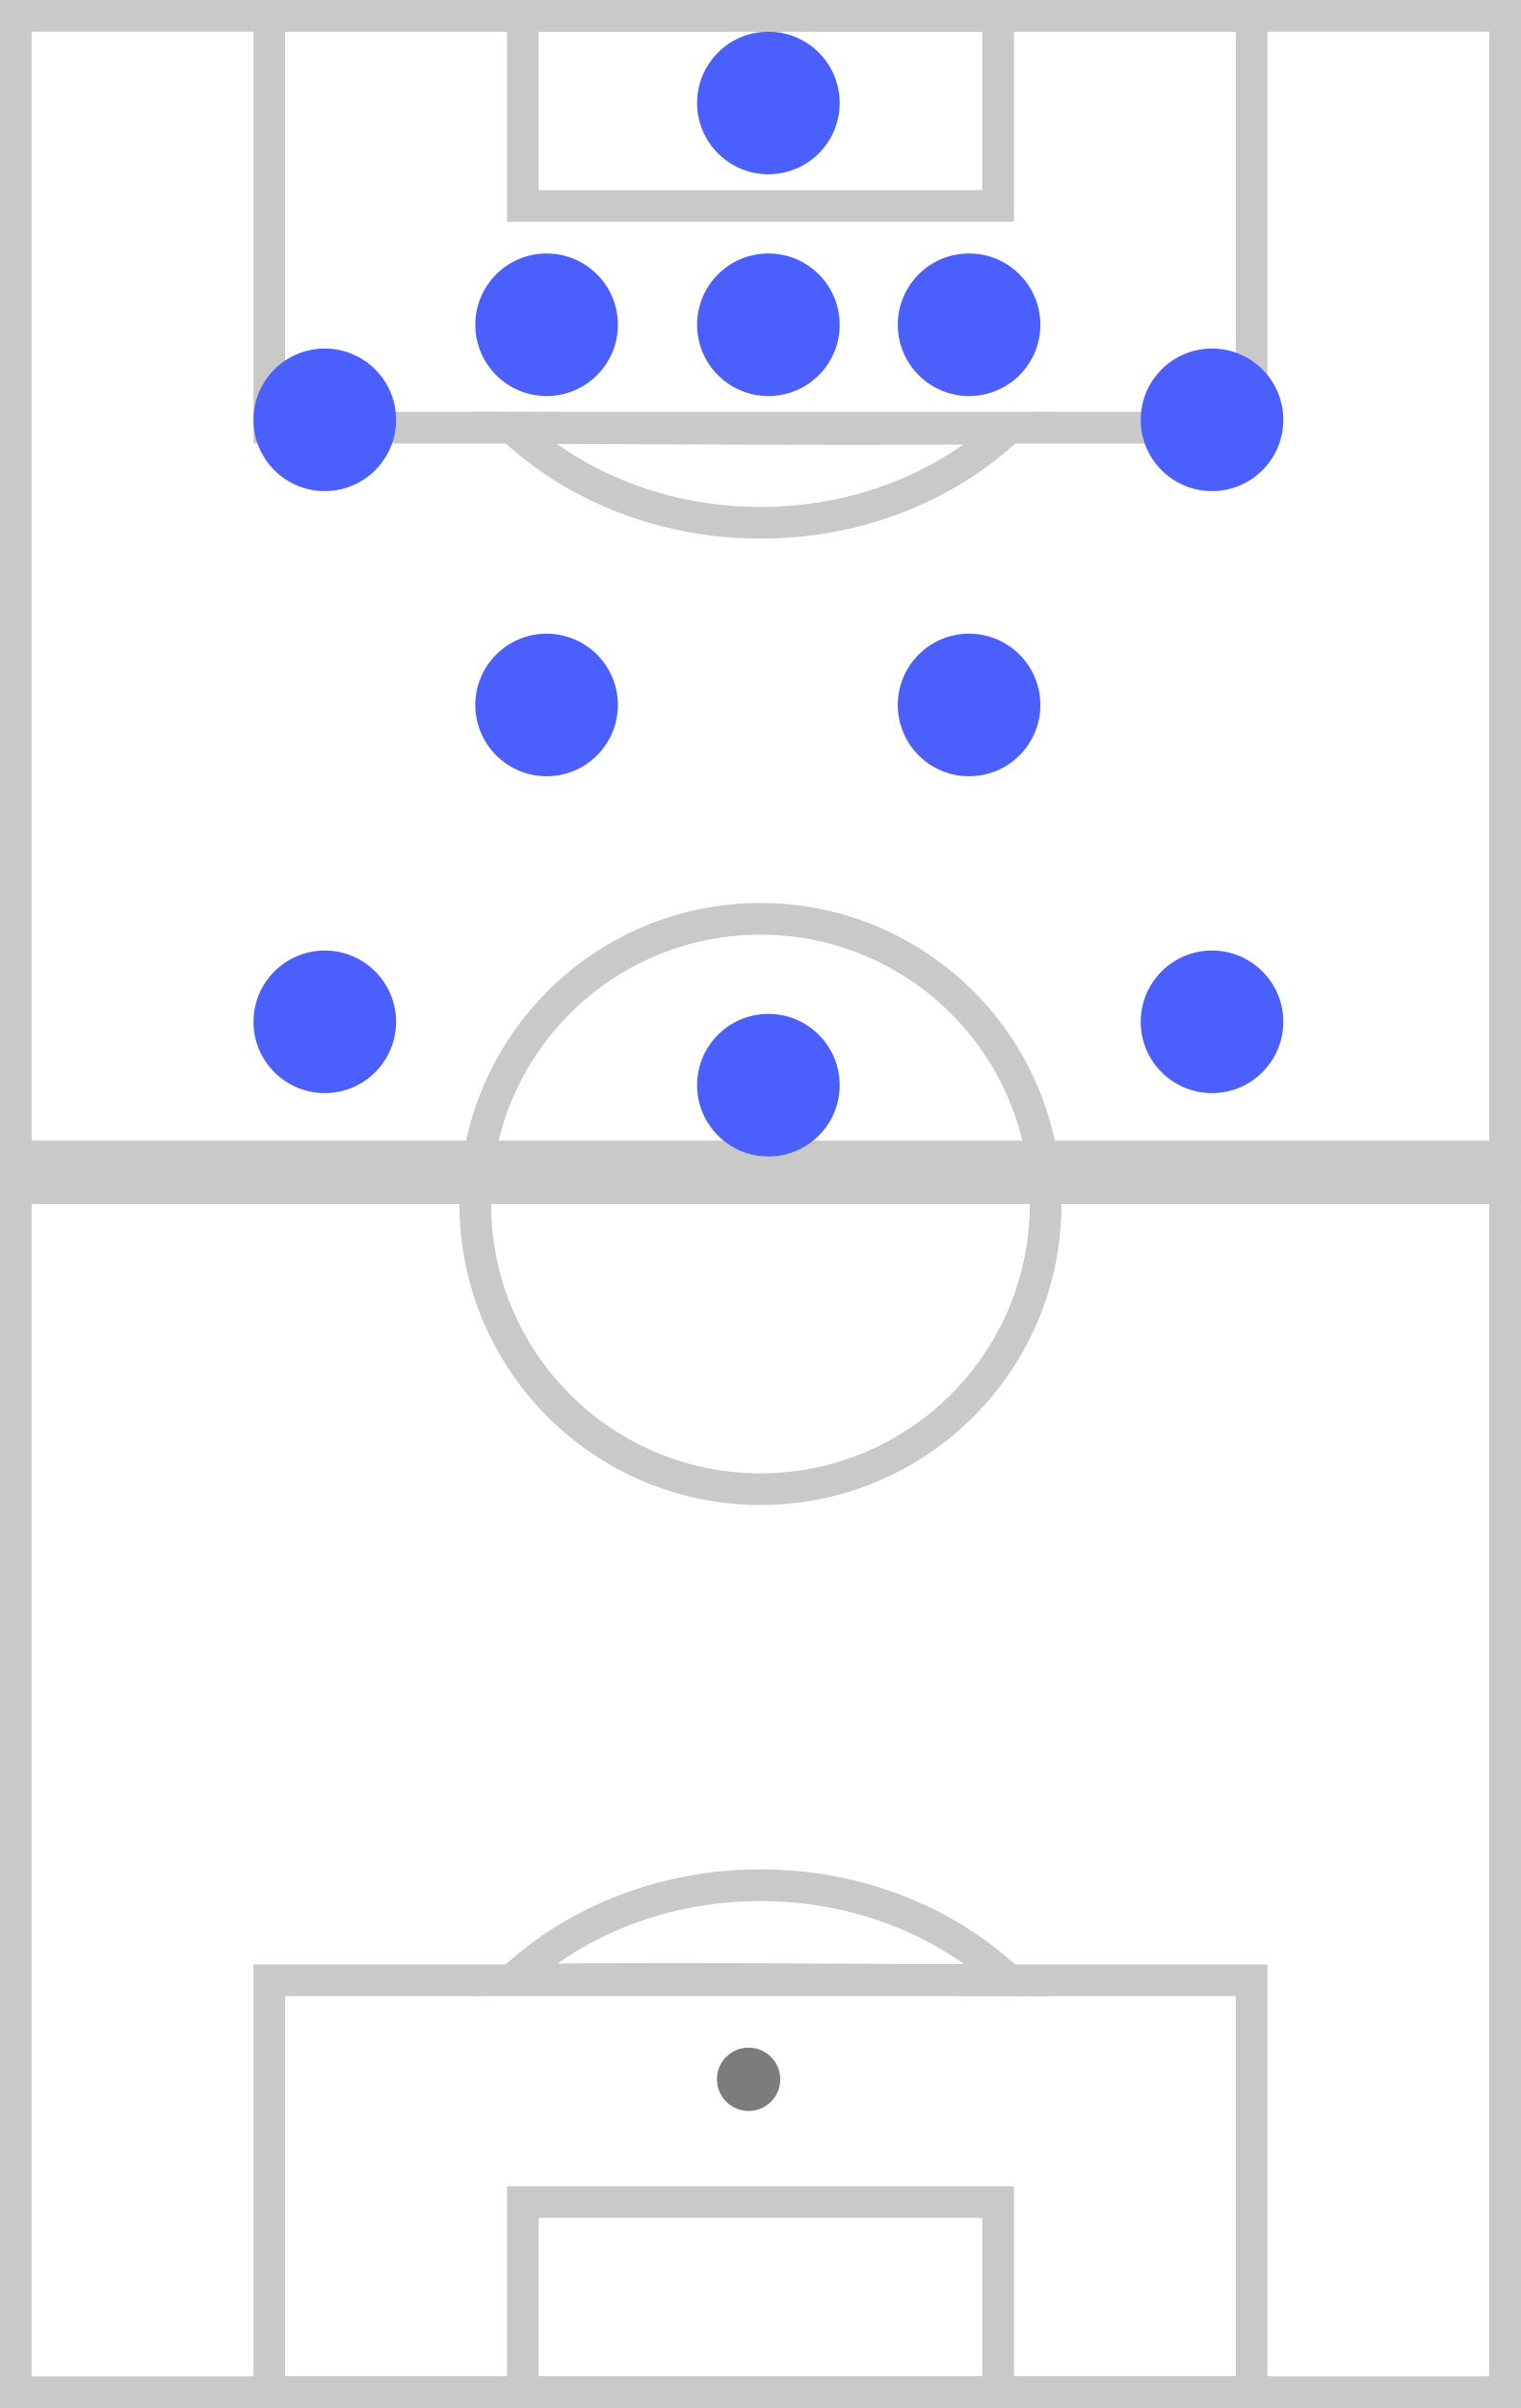
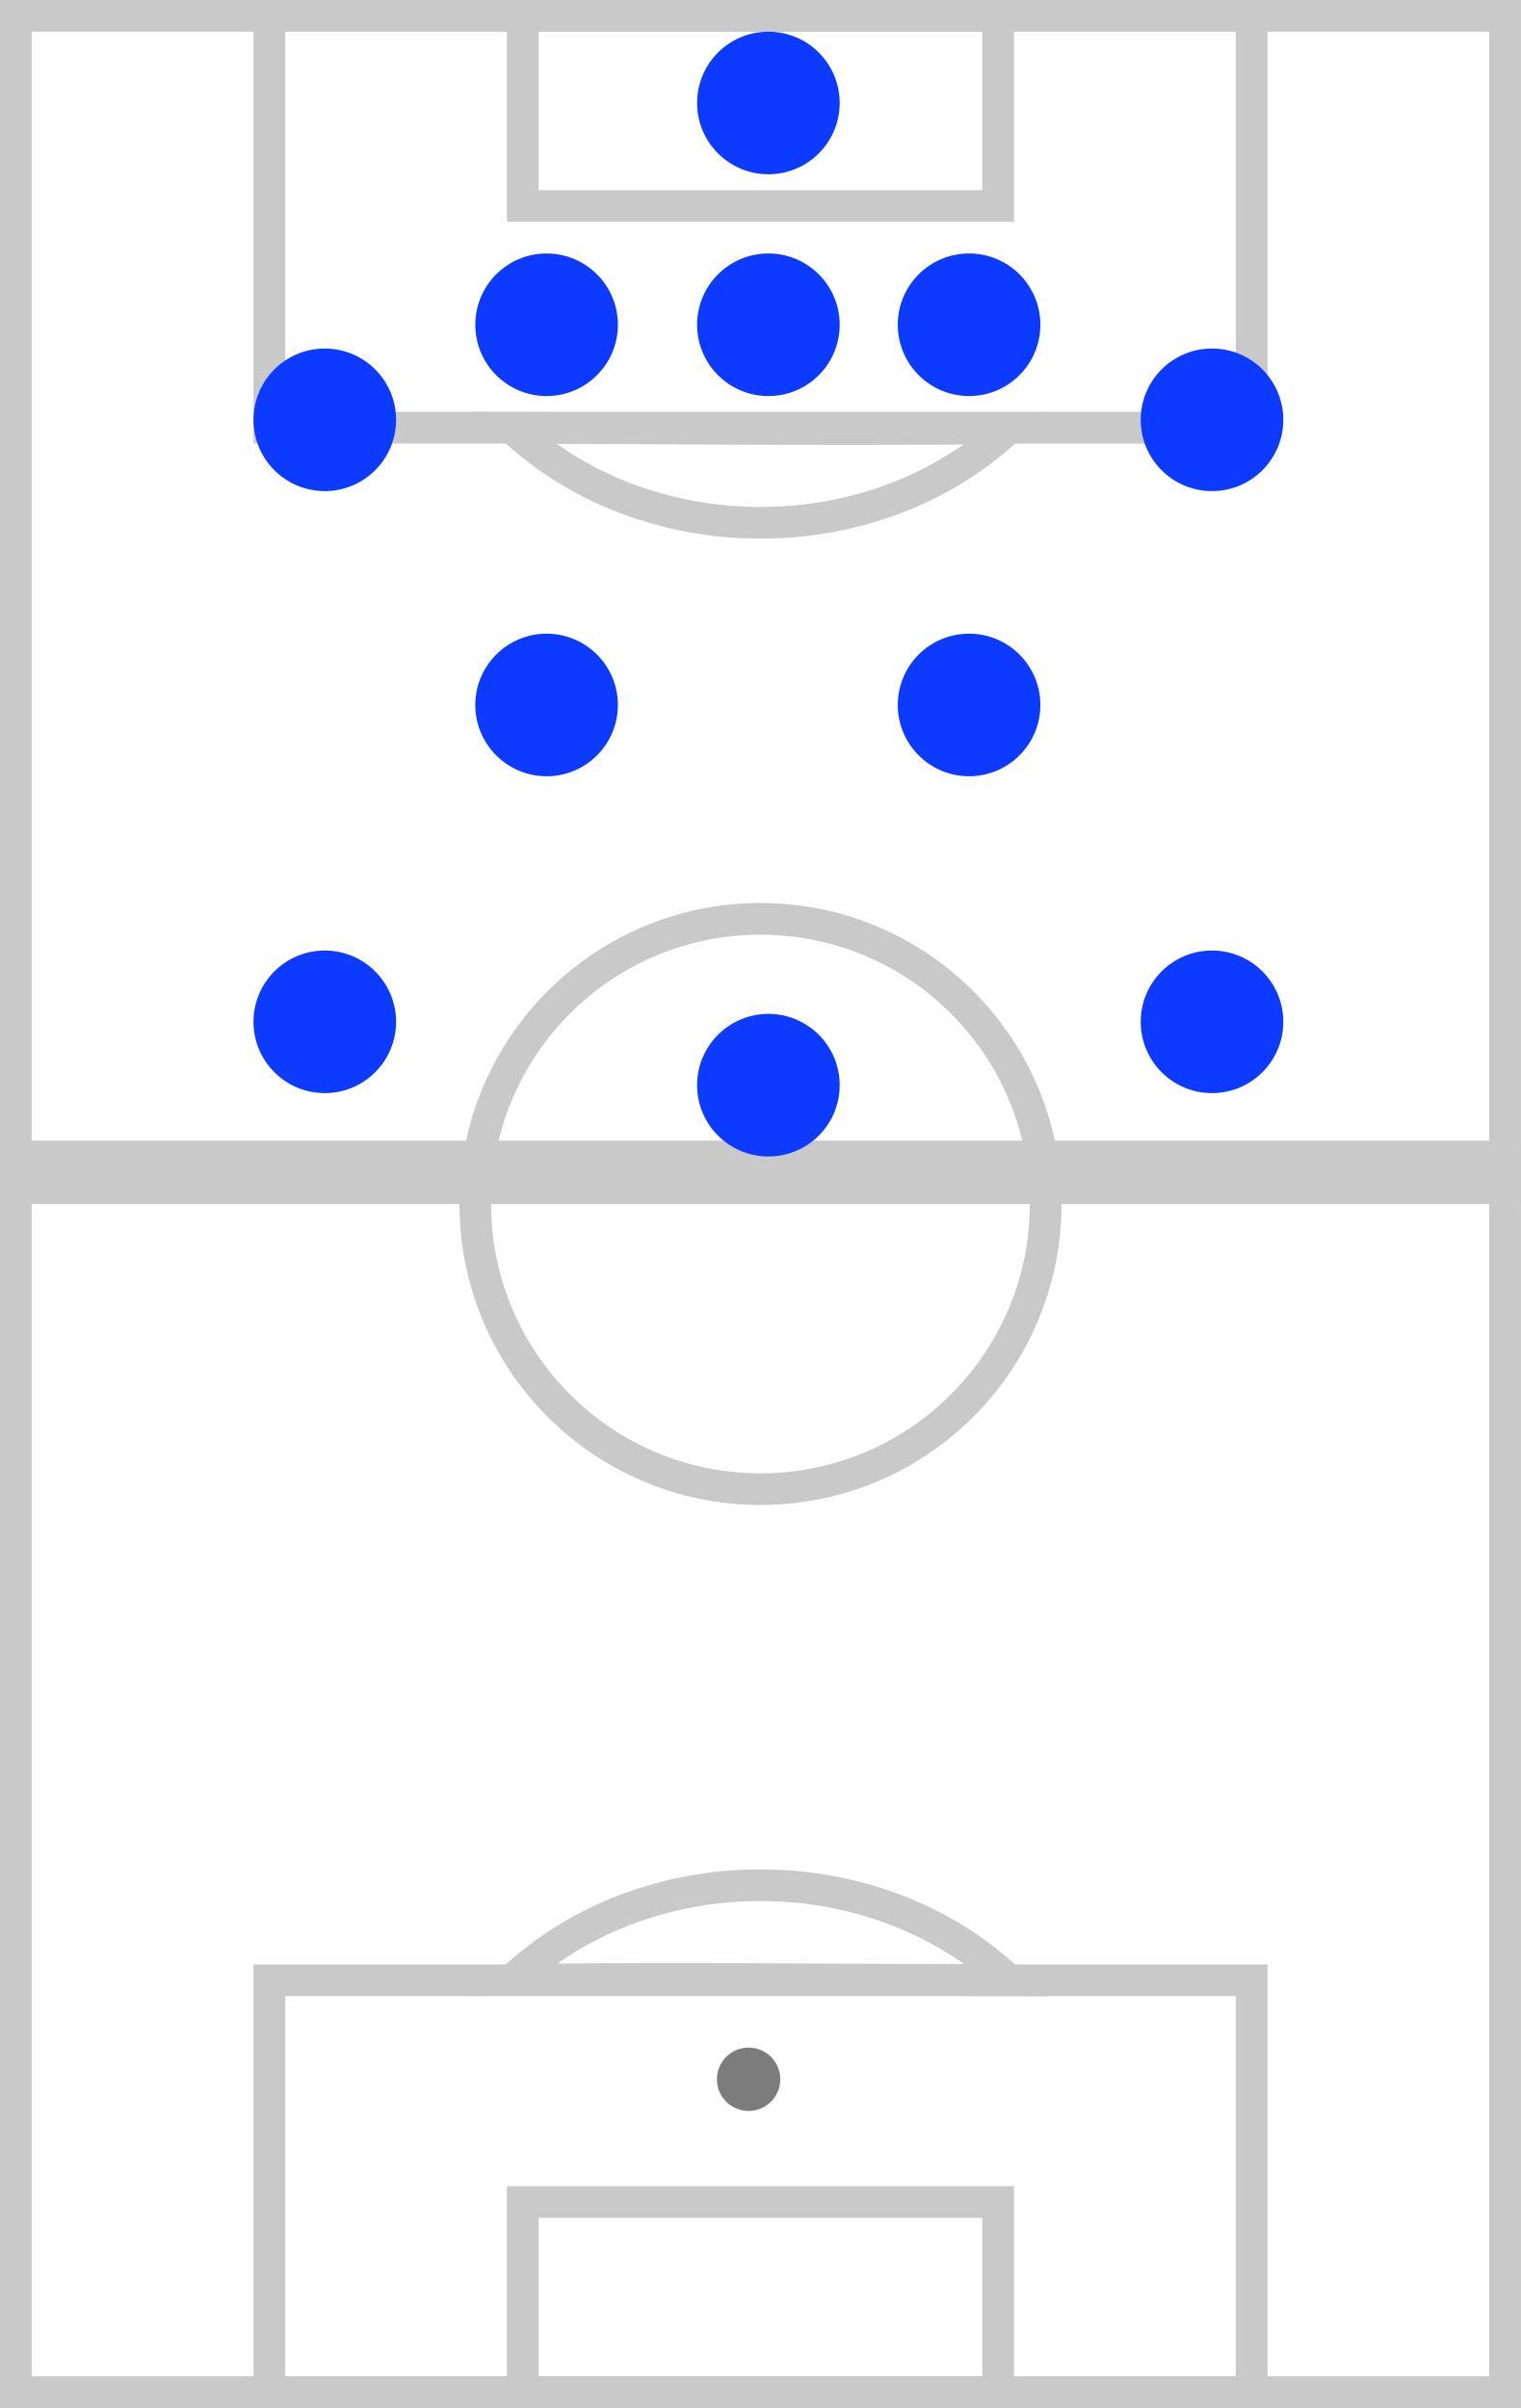
<svg xmlns="http://www.w3.org/2000/svg" width="48px" height="76px" viewBox="0 0 48 76" version="1.1">
  <g id="Card-Specifications" stroke="none" stroke-width="1" fill="none" fill-rule="evenodd">
    <g id="CARD-SPECS-–-Brackets-Desktop-(2-of-2)" transform="translate(-1638, -413)">
      <g id="Group-42" transform="translate(1638, 413)">
        <g id="Group-21-Copy-42" transform="translate(24, 38) rotate(-180) translate(-24, -38) ">
          <rect id="Rectangle" stroke="#C9C9C9" fill="#FFFFFF" x="0.5" y="0.5" width="47" height="75" />
          <rect id="Rectangle" stroke="#C9C9C9" fill="#D8D8D8" x="0.5" y="38.5" width="47" height="1" />
          <g id="Group-18" transform="translate(8, 0)">
            <path d="M23.823,13.519 C20.719,13.549 18.038,13.549 14.322,13.531 C13.852,13.528 13.451,13.526 12.575,13.521 C10.626,13.511 9.388,13.505 8.164,13.502 C10.17,15.391 12.98,16.5 16.003,16.5 C19.016,16.5 21.818,15.397 23.823,13.519 Z" id="Combined-Shape" stroke="#C9C9C9" />
            <rect id="Rectangle" stroke="#C9C9C9" x="0.5" y="0.5" width="31" height="13" />
            <rect id="Rectangle-Copy-99" stroke="#C9C9C9" x="8.5" y="0.5" width="15" height="6" />
            <circle id="Oval" fill="#7C7C7C" cx="16.375" cy="10.375" r="1" />
          </g>
          <g id="Group-18-Copy" transform="translate(24, 67.5) rotate(-180) translate(-24, -67.5) translate(8, 59)">
            <path d="M23.823,13.519 C20.719,13.549 18.038,13.549 14.322,13.531 C13.852,13.528 13.451,13.526 12.575,13.521 C10.626,13.511 9.388,13.505 8.164,13.502 C10.17,15.391 12.98,16.5 16.003,16.5 C19.016,16.5 21.818,15.397 23.823,13.519 Z" id="Combined-Shape" stroke="#C9C9C9" />
            <rect id="Rectangle" stroke="#C9C9C9" x="0.5" y="0.5" width="31" height="13" />
            <rect id="Rectangle-Copy-99" stroke="#C9C9C9" x="8.5" y="0.5" width="15" height="6" />
            <circle id="Oval" fill="#7C7C7C" cx="16.375" cy="9.375" r="1" />
          </g>
          <circle id="Oval" stroke="#C9C9C9" cx="24" cy="38" r="9" />
        </g>
-         <g id="Group-13-Copy-49" transform="translate(24.5, 19) rotate(-360) translate(-24.5, -19) translate(8, 1)" fill="#4B5FFC">
+         <g id="Group-13-Copy-49" transform="translate(24.5, 19) rotate(-360) translate(-24.5, -19) translate(8, 1)" fill="#0d3aff">
          <circle id="Oval-Copy-18" transform="translate(2.25, 12.25) rotate(-270) translate(-2.25, -12.25) " cx="2.25" cy="12.25" r="2.25" />
          <circle id="Oval-Copy-26" transform="translate(2.25, 31.25) rotate(-270) translate(-2.25, -31.25) " cx="2.25" cy="31.25" r="2.25" />
          <circle id="Oval-Copy-22" transform="translate(16.25, 33.25) rotate(-270) translate(-16.25, -33.25) " cx="16.25" cy="33.25" r="2.25" />
          <circle id="Oval-Copy-19" transform="translate(9.25, 9.25) rotate(-270) translate(-9.25, -9.25) " cx="9.25" cy="9.25" r="2.25" />
          <circle id="Oval-Copy-33" transform="translate(9.25, 21.25) rotate(-270) translate(-9.25, -21.25) " cx="9.25" cy="21.25" r="2.25" />
          <circle id="Oval-Copy-20" transform="translate(22.58333, 9.25) rotate(-270) translate(-22.58333, -9.25) " cx="22.583" cy="9.25" r="2.25" />
          <circle id="Oval-Copy-34" transform="translate(22.58333, 21.25) rotate(-270) translate(-22.58333, -21.25) " cx="22.583" cy="21.25" r="2.25" />
          <circle id="Oval-Copy-24" transform="translate(16.25, 9.25) rotate(-270) translate(-16.25, -9.25) " cx="16.25" cy="9.25" r="2.25" />
          <circle id="Oval-Copy-21" transform="translate(30.25, 12.25) rotate(-270) translate(-30.25, -12.25) " cx="30.25" cy="12.25" r="2.25" />
          <circle id="Oval-Copy-35" transform="translate(30.25, 31.25) rotate(-270) translate(-30.25, -31.25) " cx="30.25" cy="31.25" r="2.25" />
          <circle id="Oval-Copy-20" transform="translate(16.25, 2.25) rotate(-270) translate(-16.25, -2.25) " cx="16.25" cy="2.25" r="2.25" />
        </g>
      </g>
    </g>
  </g>
</svg>
